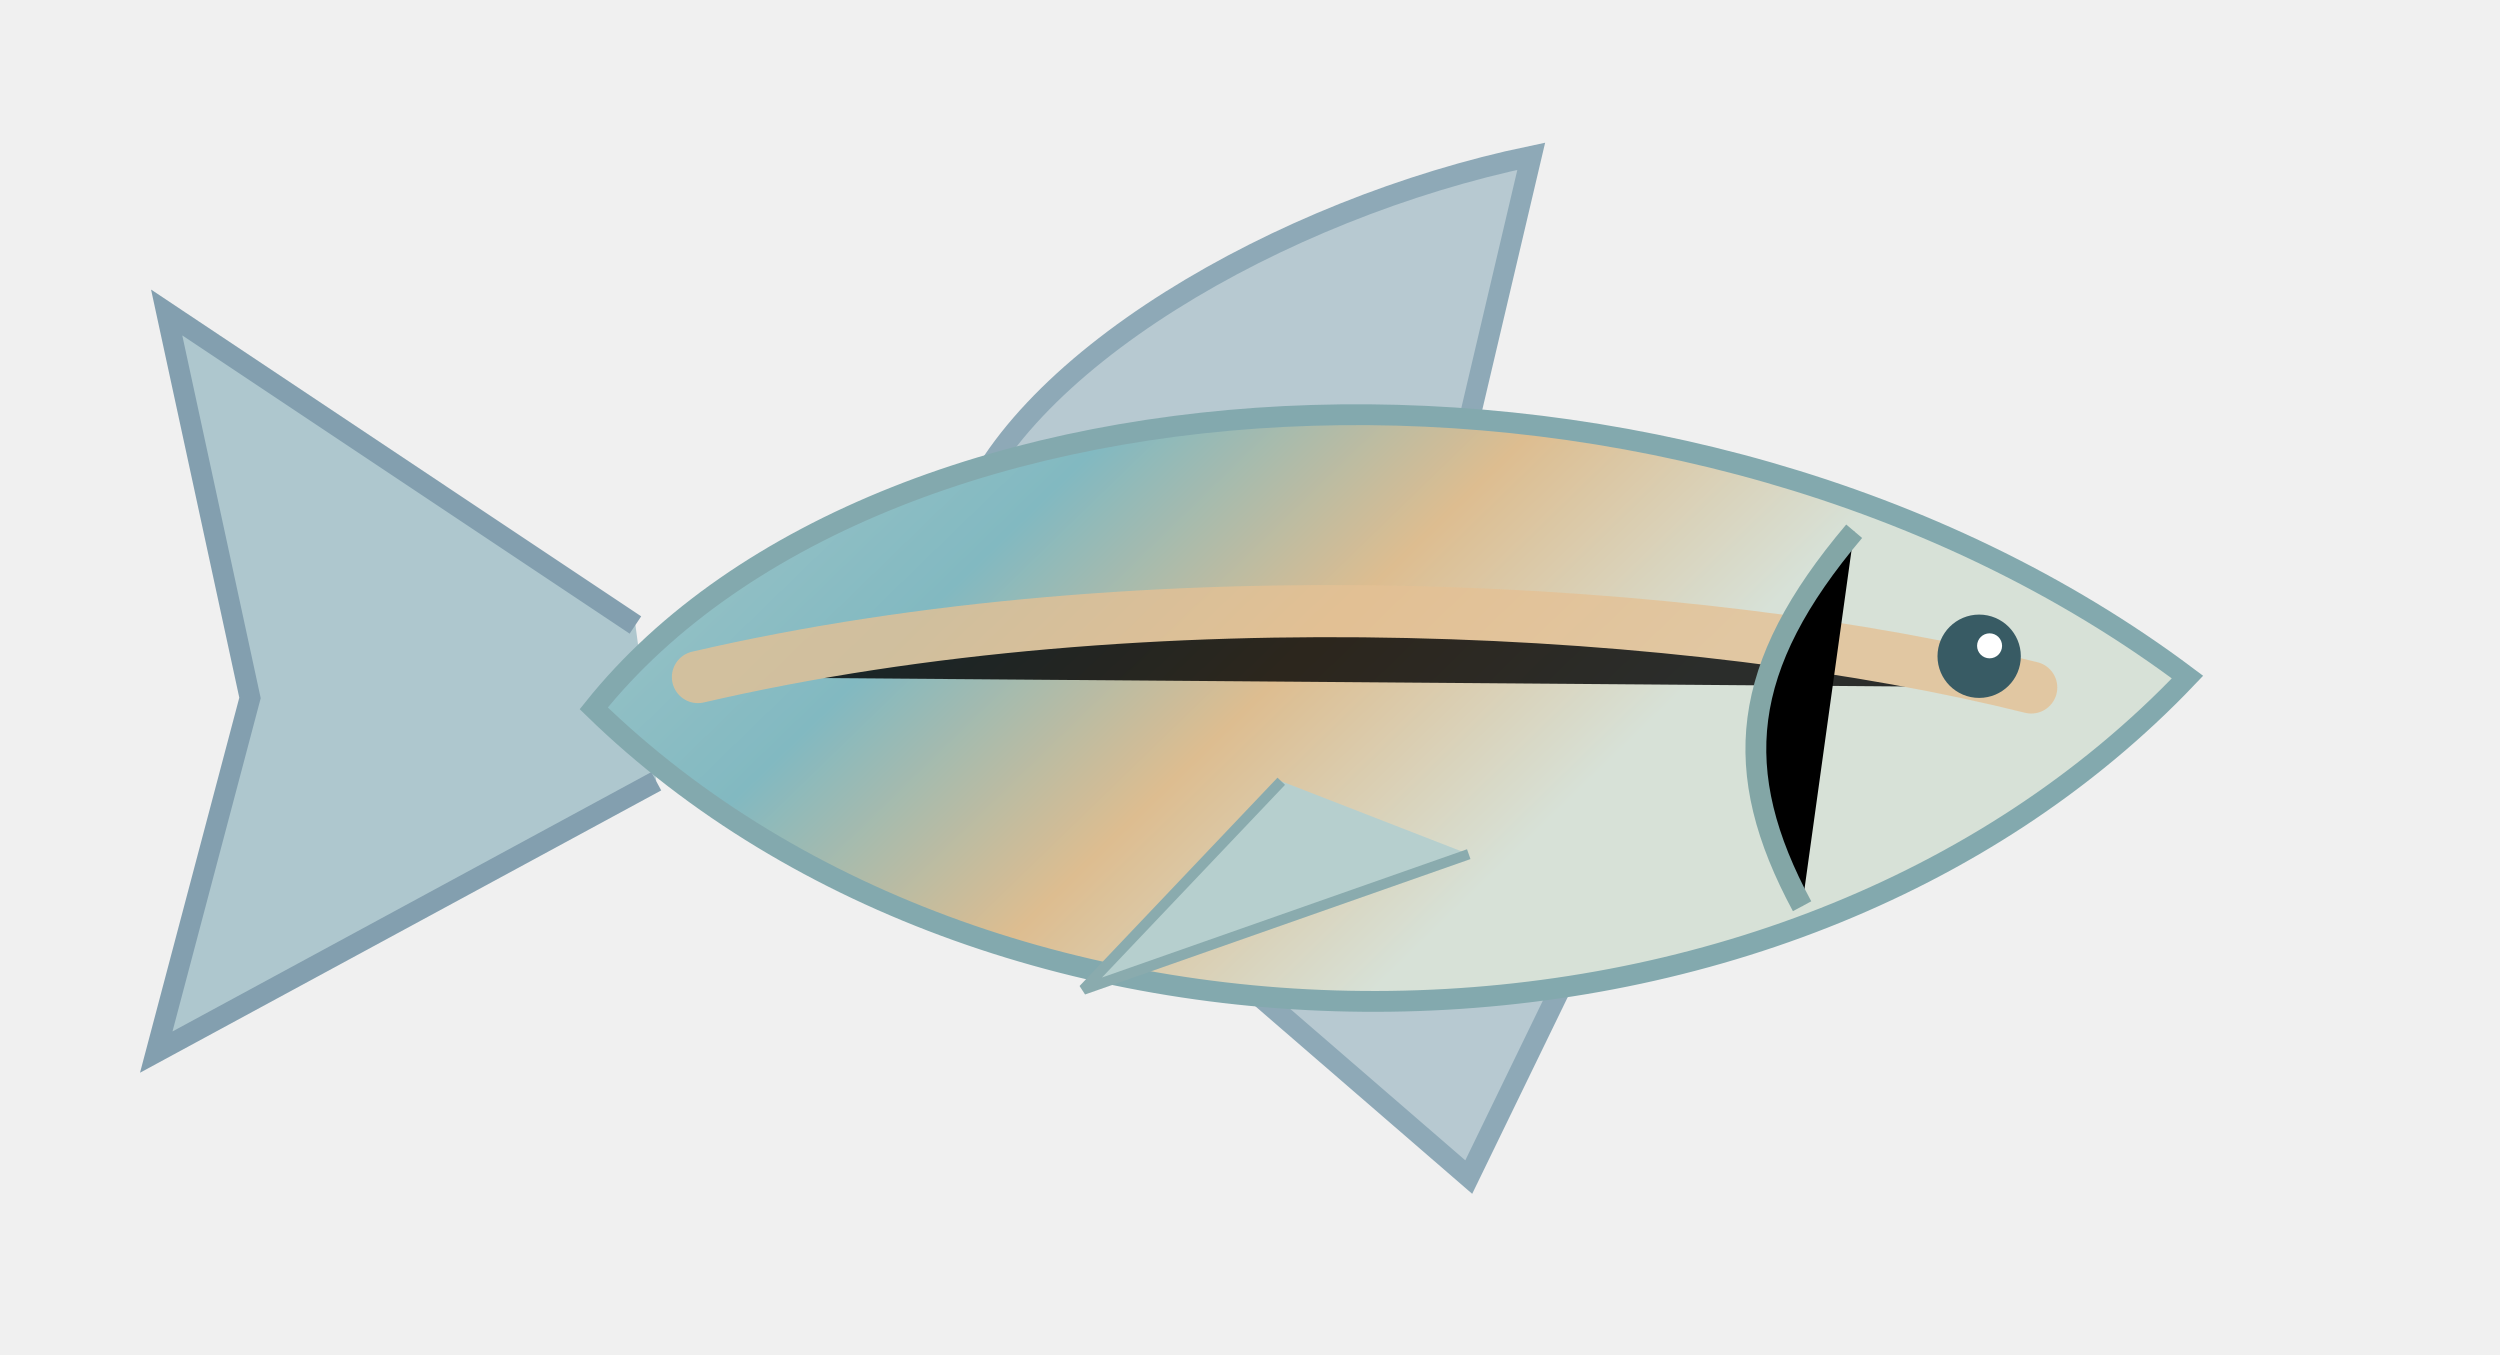
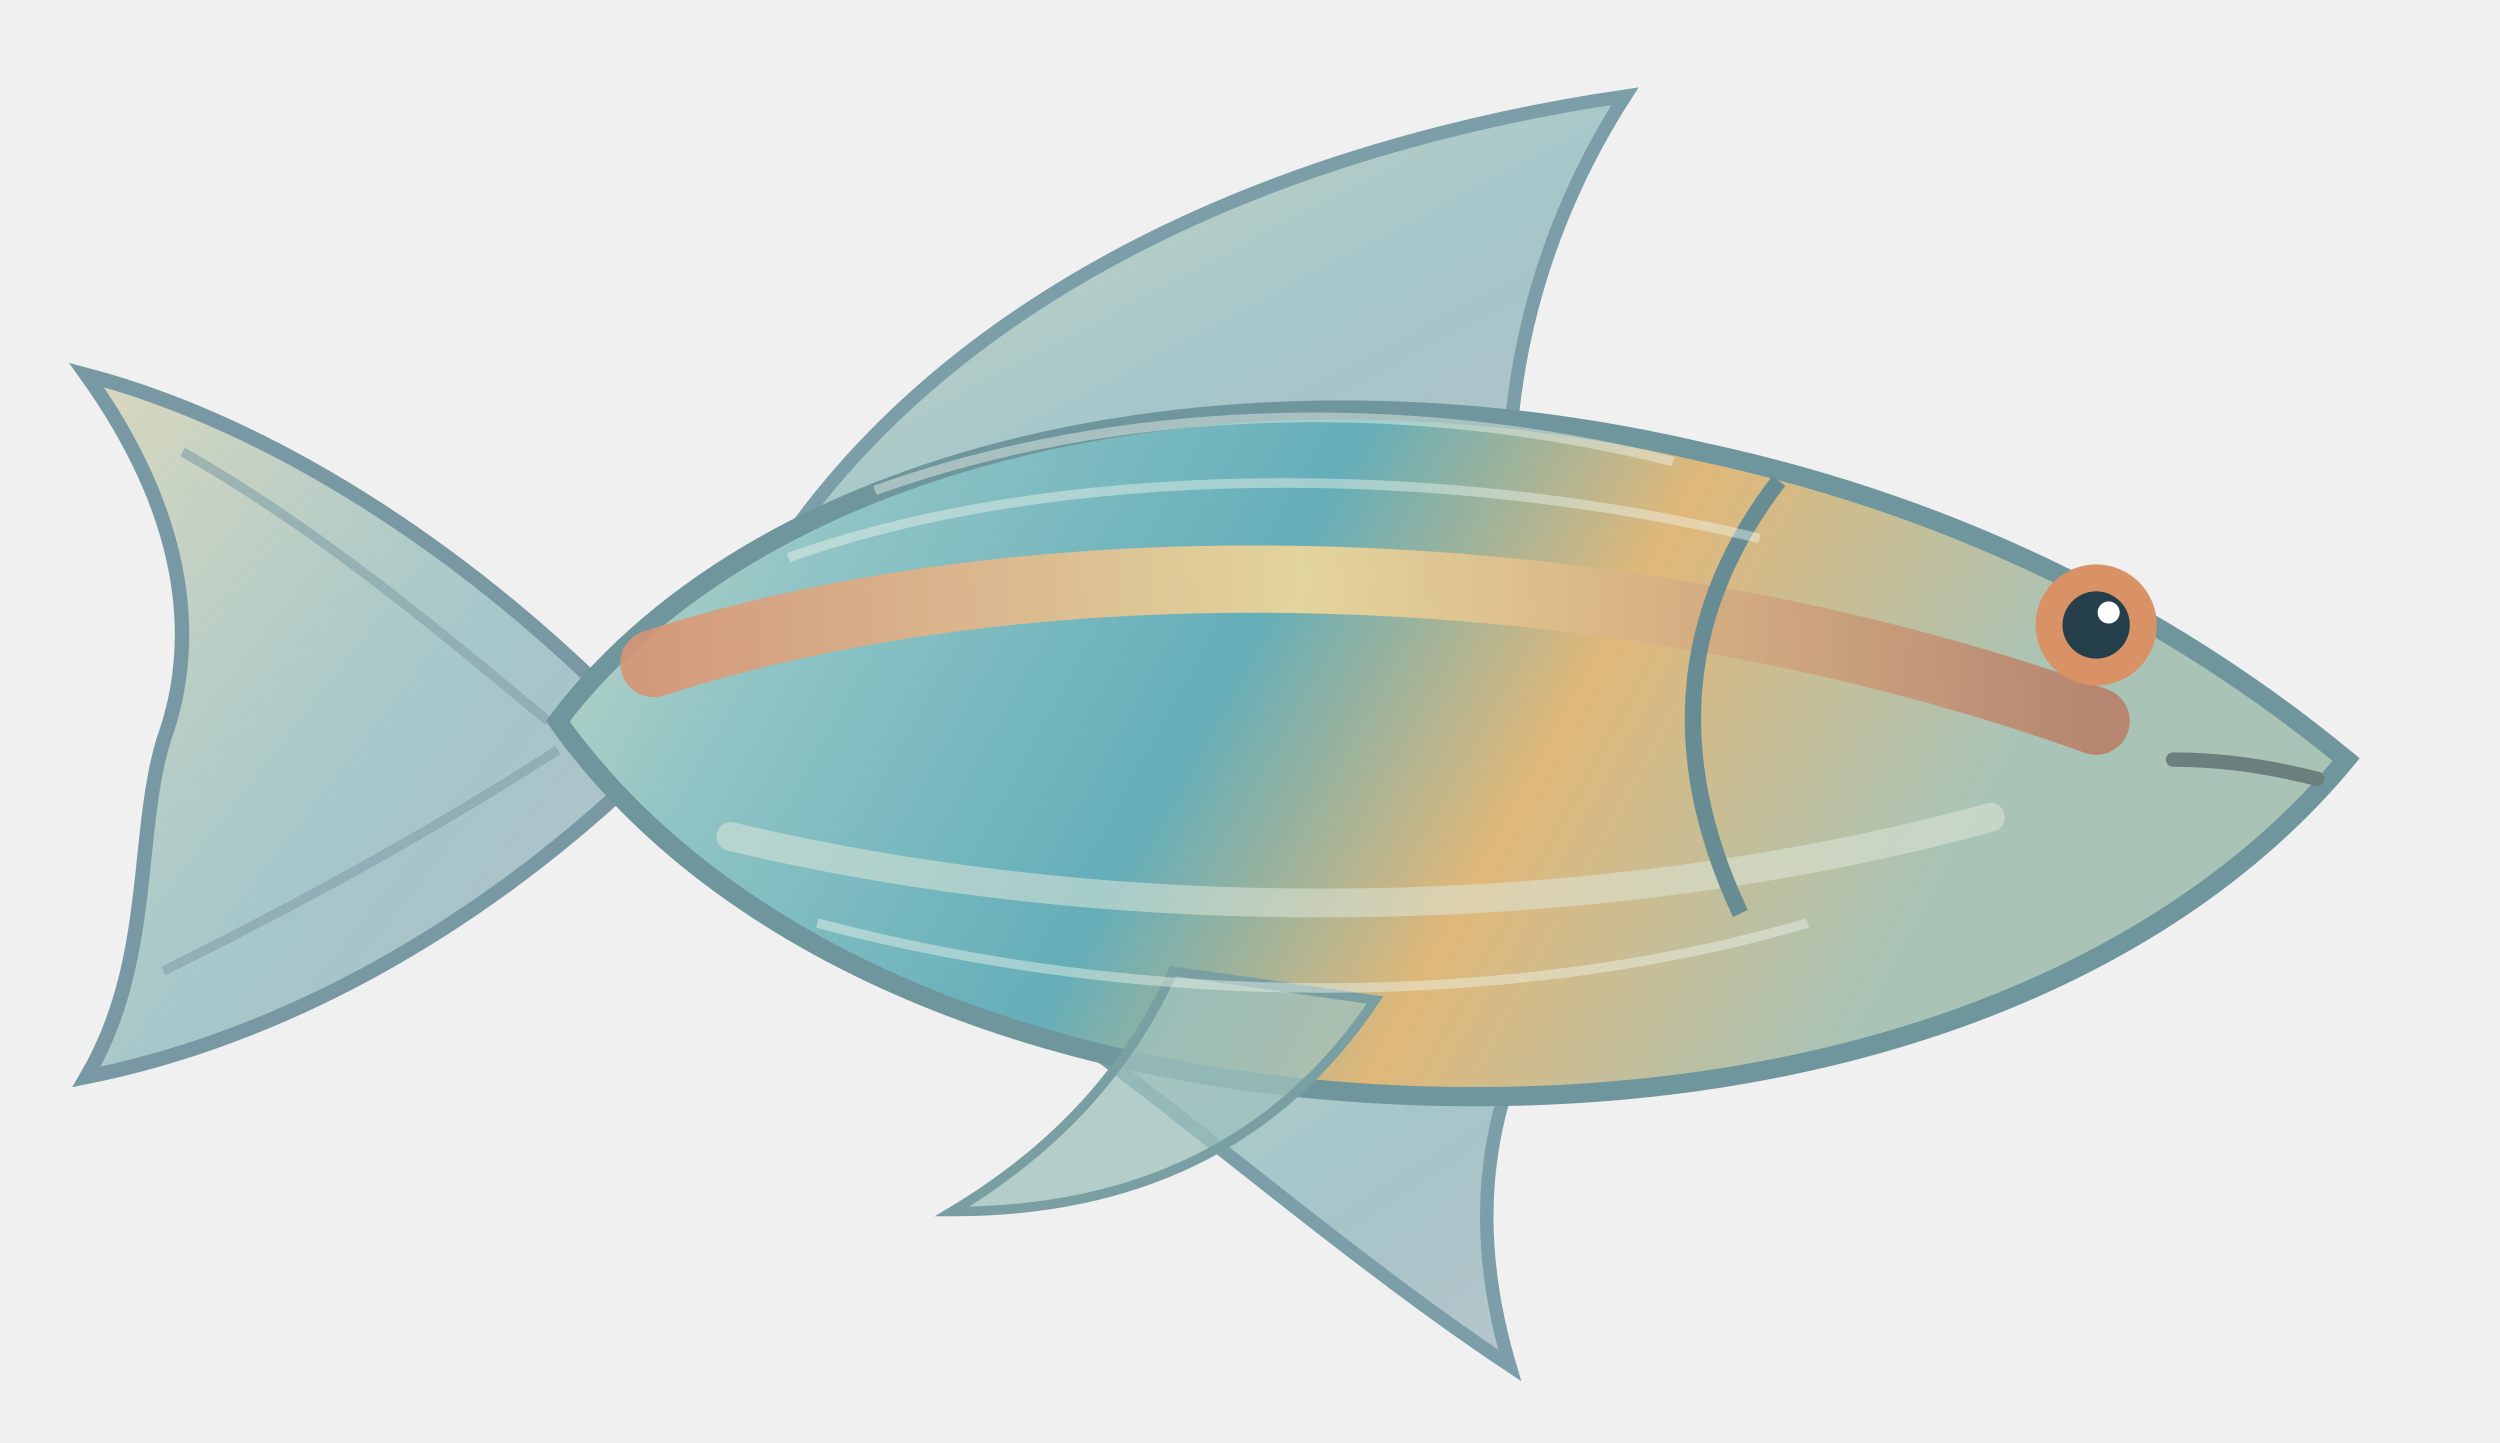
- <svg xmlns="http://www.w3.org/2000/svg" viewBox="0 0 240 130">
+ <svg xmlns="http://www.w3.org/2000/svg" viewBox="0 0 260 150">
  <defs>
-     <linearGradient id="body" x1="65" y1="30" x2="130" y2="97" gradientUnits="userSpaceOnUse">
-       <stop stop-color="#A5C8CA" />
-       <stop offset=".4" stop-color="#82B9C1" />
-       <stop offset=".7" stop-color="#DDBD90" />
-       <stop offset="1" stop-color="#D7E1D7" />
+     <linearGradient id="ct-body" x1="58" y1="40" x2="190" y2="113" gradientUnits="userSpaceOnUse">
+       <stop stop-color="#c7d8c5" />
+       <stop offset=".22" stop-color="#8fc4c5" />
+       <stop offset=".5" stop-color="#64aeb9" />
+       <stop offset=".72" stop-color="#e0b879" />
+       <stop offset="1" stop-color="#a9c4b7" />
+     </linearGradient>
+     <linearGradient id="ct-fin" x1="0" y1="0" x2="1" y2="1">
+       <stop stop-color="#d9d6b8" stop-opacity=".9" />
+       <stop offset=".55" stop-color="#8fbcc0" stop-opacity=".78" />
+       <stop offset="1" stop-color="#688d9b" stop-opacity=".38" />
+     </linearGradient>
+     <linearGradient id="ct-stripe" x1="0" y1="0" x2="1" y2="0">
+       <stop stop-color="#d89475" />
+       <stop offset=".45" stop-color="#f0d89a" />
+       <stop offset="1" stop-color="#b77f69" />
    </linearGradient>
  </defs>
-   <path d="m61 60-45-30 8 37-9 34 48-26" fill="#AEC7CE" stroke="#839FAF" stroke-width="2" />
-   <path d="M92 51c5-16 31-31 55-36l-8 34m-35 32 37 32 17-35" fill="#B7C9D1" stroke="#8EA9B7" stroke-width="2" />
-   <path d="M57 68c28-35 105-39 153-3-39 41-114 41-153 3Z" fill="url(#body)" stroke="#83A9AE" stroke-width="2" />
-   <path d="M67 65c43-10 96-7 128 1" stroke="#E4C195" stroke-width="5" stroke-linecap="round" opacity=".8" />
-   <path d="M178 51c-11 13-12 23-5 36" stroke="#83A6A6" stroke-width="2" />
-   <path d="m123 75-19 20 37-13" fill="#B6CFCE" stroke="#8AABAE" />
-   <circle cx="190" cy="63" r="4" fill="#385B64" />
-   <circle cx="191" cy="62" r="1.2" fill="#FFF" />
+   <path d="M64 73C48 57 28 44 9 39c10 14 12 27 8 38-3 10-1 23-8 35 20-4 40-15 57-31Z" fill="url(#ct-fin)" stroke="#7899a3" stroke-width="1.5" />
+   <path d="M19 47c14 8 26 18 38 28M17 101c14-7 27-14 41-23" fill="none" stroke="#86a3aa" stroke-width="1" opacity=".65" />
+   <path d="M82 56C101 29 135 15 169 10c-9 14-13 30-12 46Z" fill="url(#ct-fin)" stroke="#7b9ea8" stroke-width="1.4" />
+   <path d="M96 97c21 13 40 31 61 45-5-17-2-31 8-45Z" fill="url(#ct-fin)" stroke="#7b9ea8" stroke-width="1.4" />
+   <path d="M58 75c22-29 72-39 119-28 28 6 50 18 67 32-19 23-54 36-95 35-40-1-74-15-91-39Z" fill="url(#ct-body)" stroke="#6f969d" stroke-width="2" />
+   <path d="M68 69c40-13 100-12 150 6" fill="none" stroke="url(#ct-stripe)" stroke-width="7" stroke-linecap="round" opacity=".9" />
+   <path d="M76 87c42 10 91 9 131-2" fill="none" stroke="#dce5d7" stroke-width="3" stroke-linecap="round" opacity=".55" />
+   <path d="M185 50c-10 13-12 28-4 45" fill="none" stroke="#688c93" stroke-width="1.7" />
+   <path d="M122 101c-5 11-13 19-23 25 19 0 34-7 44-22Z" fill="#9dc1bd" fill-opacity=".75" stroke="#799fa2" stroke-width="1" />
+   <path d="M226 79c6 0 11 1 15 2" stroke="#6c7f7d" stroke-width="1.5" stroke-linecap="round" />
+   <circle cx="218" cy="65" r="6.3" fill="#d99166" />
+   <circle cx="218" cy="65" r="3.5" fill="#243f49" />
+   <circle cx="219.3" cy="63.7" r="1.15" fill="#fff" />
+   <g fill="none" stroke="#edf5ec" stroke-width="1" opacity=".45">
+     <path d="M91 51c25-9 55-10 83-3" />
+     <path d="M82 58c28-10 68-10 101-2" />
+     <path d="M85 96c34 9 72 9 103 0" />
+   </g>
</svg>
